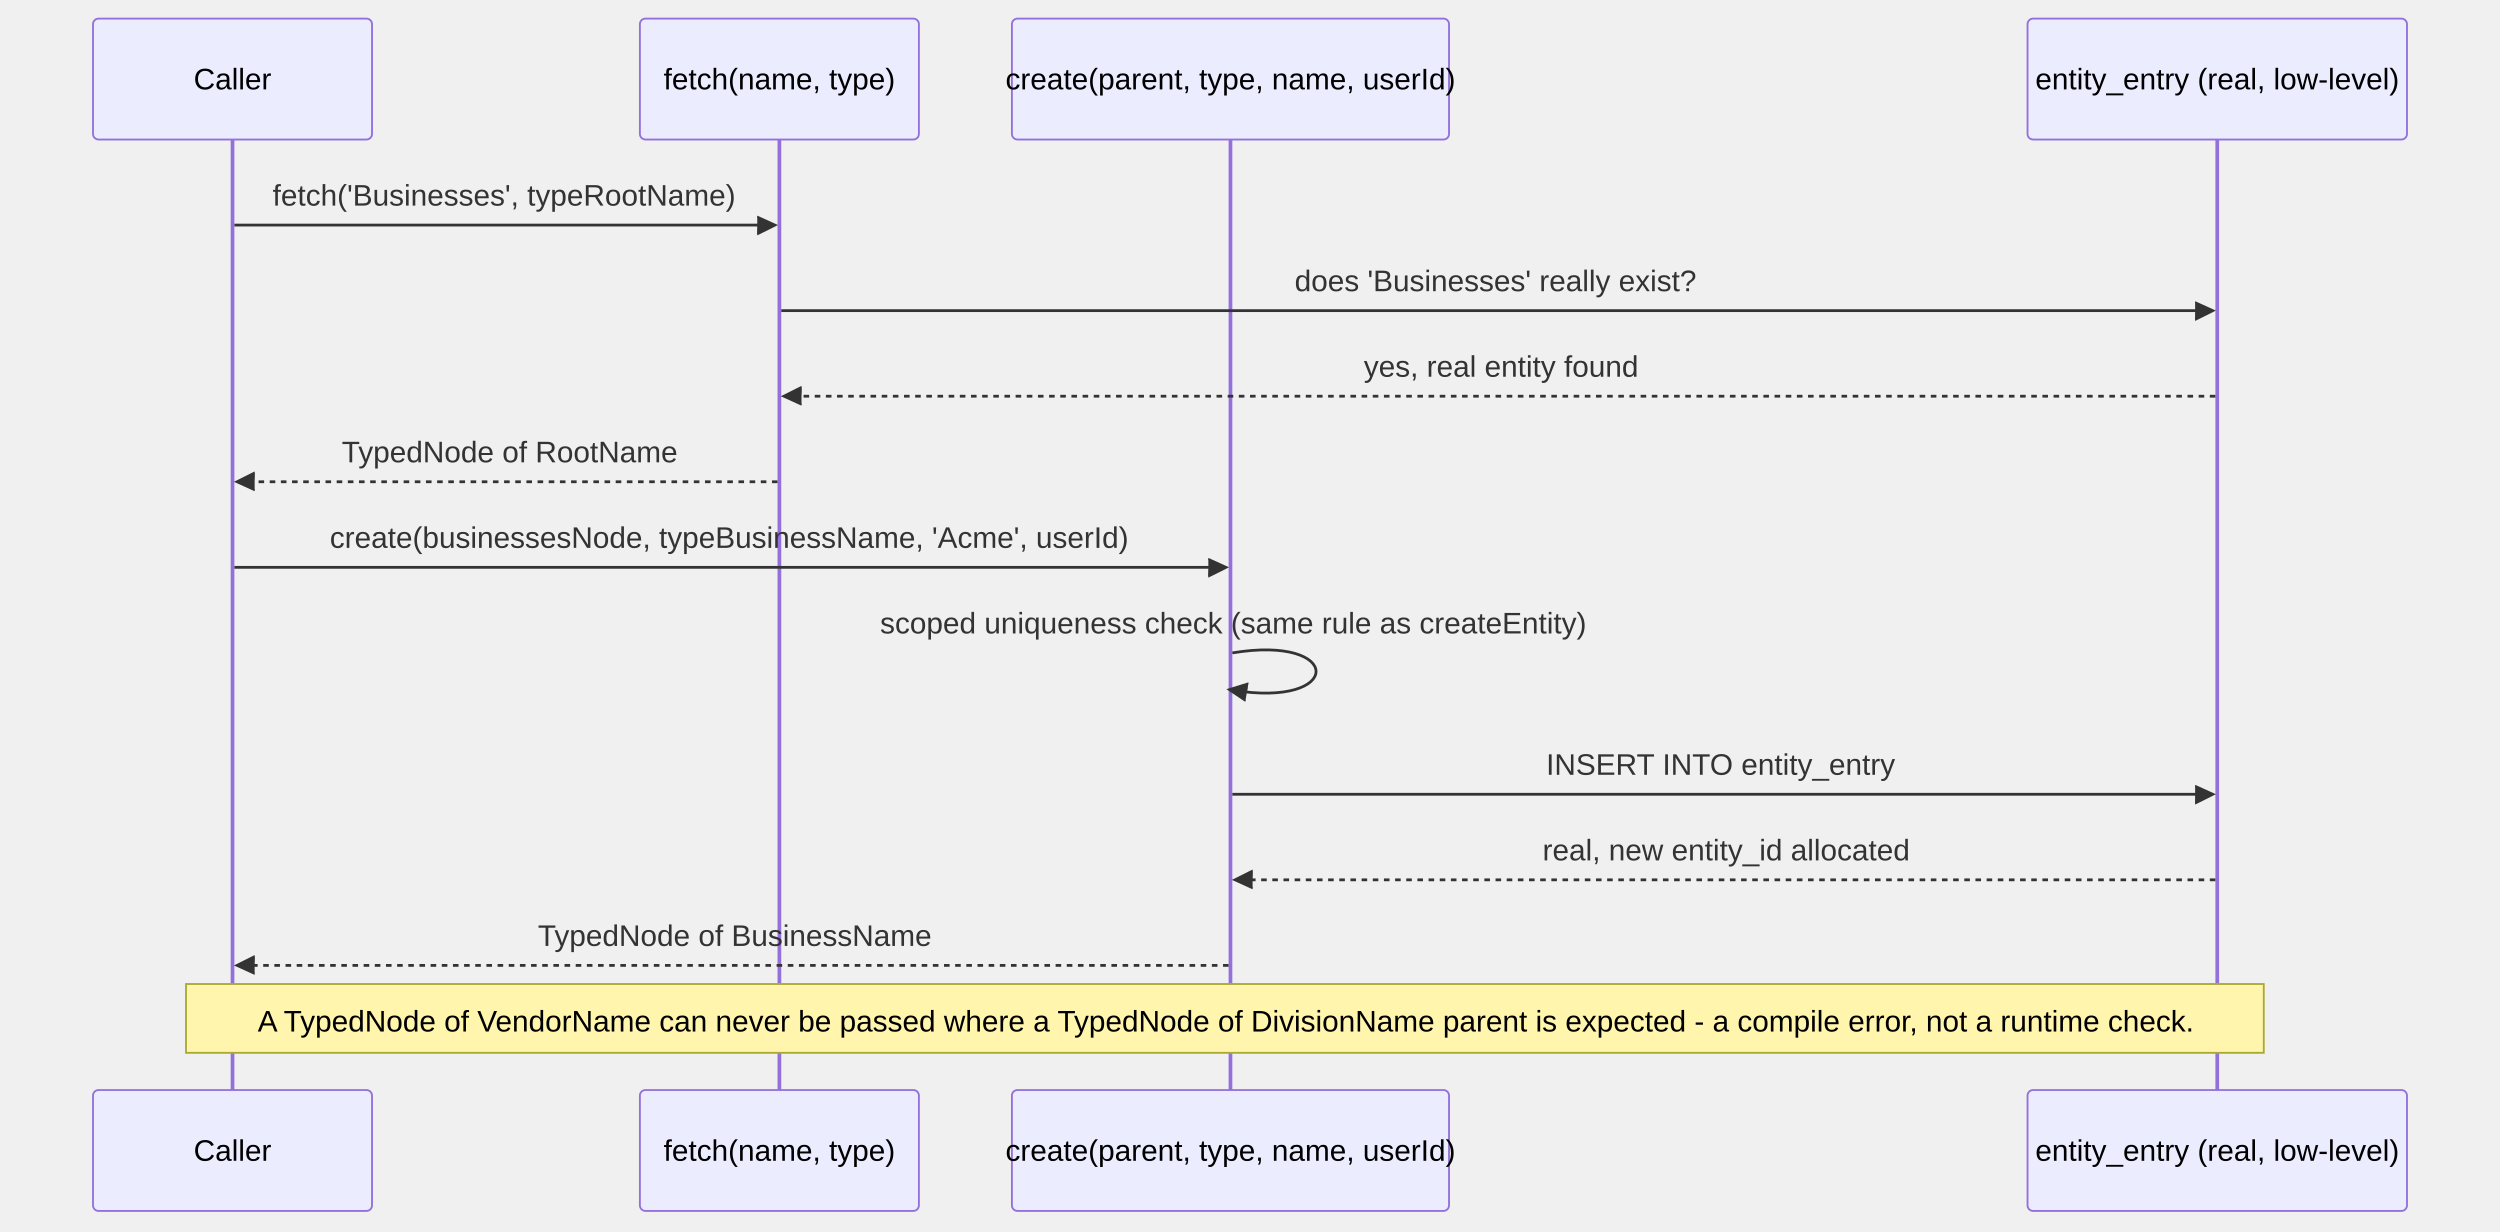
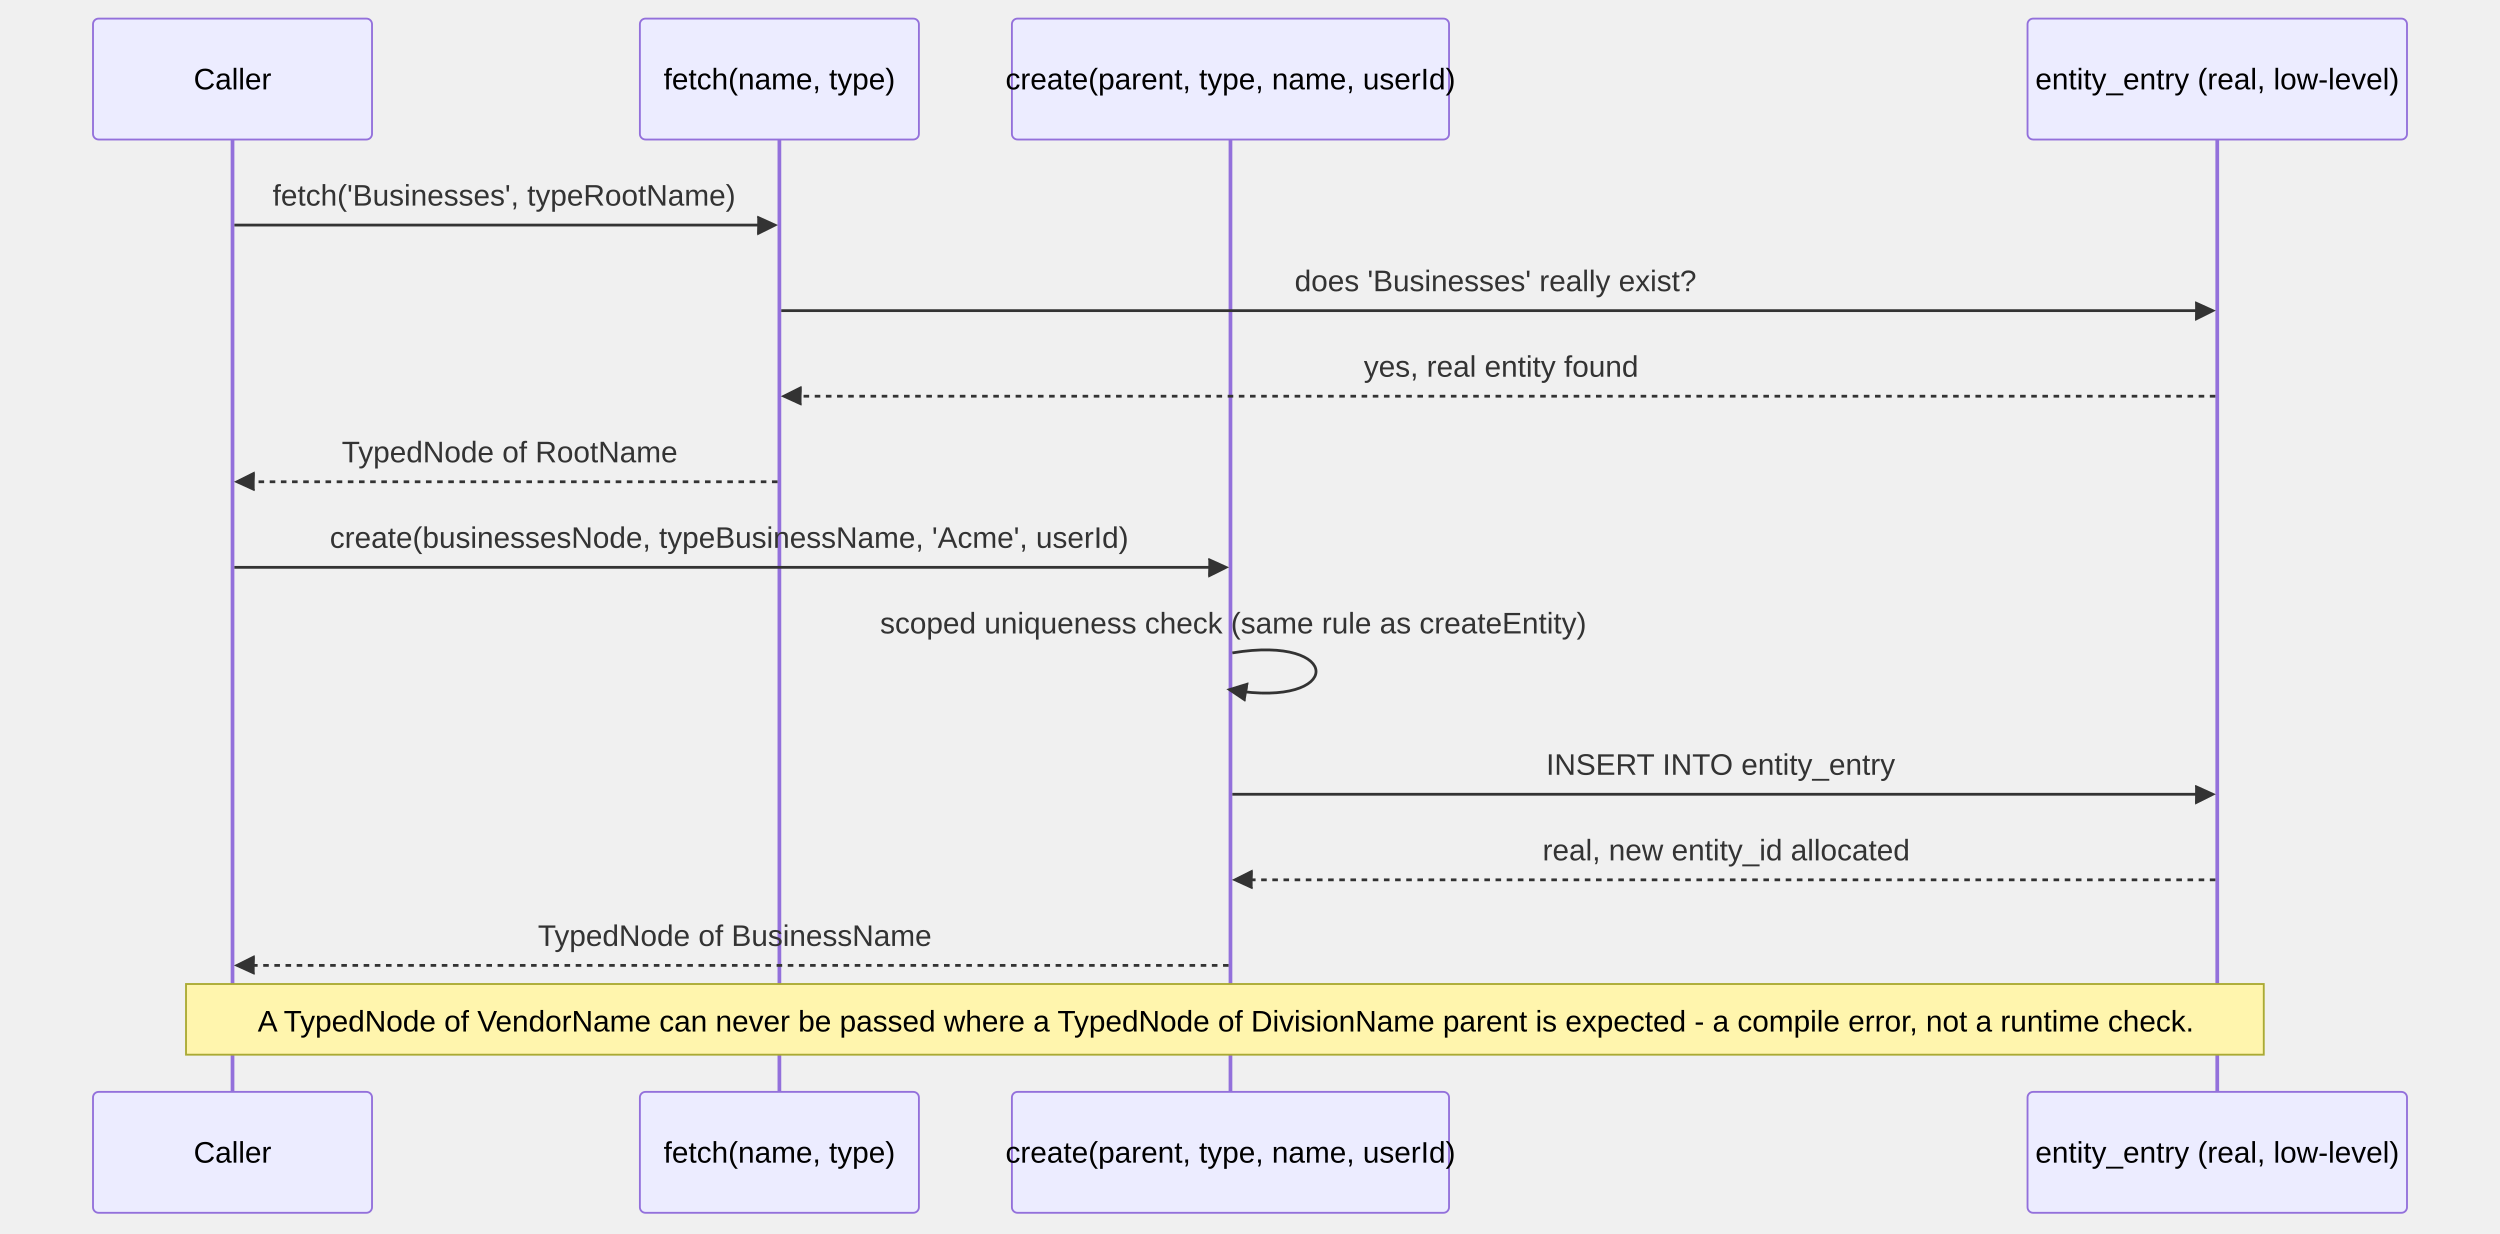
- <svg xmlns="http://www.w3.org/2000/svg" id="my-svg" width="100%" style="max-width: 1344px; background-color: white;" viewBox="-50 -10 1344 662" role="graphics-document document" aria-roledescription="sequence">
+ <svg xmlns="http://www.w3.org/2000/svg" id="my-svg" width="100%" style="max-width: 1344px; background-color: white;" viewBox="-50 -10 1344 663" role="graphics-document document" aria-roledescription="sequence">
  <g>
-     <rect x="1040" y="576" fill="#eaeaea" stroke="#666" width="204" height="65" name="DB" rx="3" ry="3" class="actor actor-bottom" />
-     <text x="1142" y="608.5" dominant-baseline="central" alignment-baseline="central" class="actor actor-box" style="text-anchor: middle; font-size: 16px; font-weight: 400;">
+     <rect x="1040" y="577" fill="#eaeaea" stroke="#666" width="204" height="65" name="DB" rx="3" ry="3" class="actor actor-bottom" />
+     <text x="1142" y="609.5" dominant-baseline="central" alignment-baseline="central" class="actor actor-box" style="text-anchor: middle; font-size: 16px; font-weight: 400;">
      <tspan x="1142" dy="0">entity_entry (real, low-level)</tspan>
    </text>
  </g>
  <g>
-     <rect x="494" y="576" fill="#eaeaea" stroke="#666" width="235" height="65" name="createFn" rx="3" ry="3" class="actor actor-bottom" />
-     <text x="611.5" y="608.5" dominant-baseline="central" alignment-baseline="central" class="actor actor-box" style="text-anchor: middle; font-size: 16px; font-weight: 400;">
+     <rect x="494" y="577" fill="#eaeaea" stroke="#666" width="235" height="65" name="createFn" rx="3" ry="3" class="actor actor-bottom" />
+     <text x="611.5" y="609.5" dominant-baseline="central" alignment-baseline="central" class="actor actor-box" style="text-anchor: middle; font-size: 16px; font-weight: 400;">
      <tspan x="611.5" dy="0">create(parent, type, name, userId)</tspan>
    </text>
  </g>
  <g>
-     <rect x="294" y="576" fill="#eaeaea" stroke="#666" width="150" height="65" name="fetchFn" rx="3" ry="3" class="actor actor-bottom" />
-     <text x="369" y="608.5" dominant-baseline="central" alignment-baseline="central" class="actor actor-box" style="text-anchor: middle; font-size: 16px; font-weight: 400;">
+     <rect x="294" y="577" fill="#eaeaea" stroke="#666" width="150" height="65" name="fetchFn" rx="3" ry="3" class="actor actor-bottom" />
+     <text x="369" y="609.5" dominant-baseline="central" alignment-baseline="central" class="actor actor-box" style="text-anchor: middle; font-size: 16px; font-weight: 400;">
      <tspan x="369" dy="0">fetch(name, type)</tspan>
    </text>
  </g>
  <g>
-     <rect x="0" y="576" fill="#eaeaea" stroke="#666" width="150" height="65" name="Caller" rx="3" ry="3" class="actor actor-bottom" />
-     <text x="75" y="608.5" dominant-baseline="central" alignment-baseline="central" class="actor actor-box" style="text-anchor: middle; font-size: 16px; font-weight: 400;">
+     <rect x="0" y="577" fill="#eaeaea" stroke="#666" width="150" height="65" name="Caller" rx="3" ry="3" class="actor actor-bottom" />
+     <text x="75" y="609.5" dominant-baseline="central" alignment-baseline="central" class="actor actor-box" style="text-anchor: middle; font-size: 16px; font-weight: 400;">
      <tspan x="75" dy="0">Caller</tspan>
    </text>
  </g>
  <g>
-     <line id="actor3" x1="1142" y1="65" x2="1142" y2="576" class="actor-line 200" stroke-width="0.5px" stroke="#999" name="DB" data-et="life-line" data-id="DB" />
+     <line id="actor3" x1="1142" y1="65" x2="1142" y2="577" class="actor-line 200" stroke-width="0.5px" stroke="#999" name="DB" data-et="life-line" data-id="DB" />
    <g id="root-3" data-et="participant" data-type="participant" data-id="DB">
      <rect x="1040" y="0" fill="#eaeaea" stroke="#666" width="204" height="65" name="DB" rx="3" ry="3" class="actor actor-top" />
      <text x="1142" y="32.5" dominant-baseline="central" alignment-baseline="central" class="actor actor-box" style="text-anchor: middle; font-size: 16px; font-weight: 400;">
        <tspan x="1142" dy="0">entity_entry (real, low-level)</tspan>
      </text>
    </g>
  </g>
  <g>
-     <line id="actor2" x1="611.5" y1="65" x2="611.5" y2="576" class="actor-line 200" stroke-width="0.5px" stroke="#999" name="createFn" data-et="life-line" data-id="createFn" />
+     <line id="actor2" x1="611.5" y1="65" x2="611.5" y2="577" class="actor-line 200" stroke-width="0.5px" stroke="#999" name="createFn" data-et="life-line" data-id="createFn" />
    <g id="root-2" data-et="participant" data-type="participant" data-id="createFn">
      <rect x="494" y="0" fill="#eaeaea" stroke="#666" width="235" height="65" name="createFn" rx="3" ry="3" class="actor actor-top" />
      <text x="611.5" y="32.5" dominant-baseline="central" alignment-baseline="central" class="actor actor-box" style="text-anchor: middle; font-size: 16px; font-weight: 400;">
        <tspan x="611.5" dy="0">create(parent, type, name, userId)</tspan>
      </text>
    </g>
  </g>
  <g>
-     <line id="actor1" x1="369" y1="65" x2="369" y2="576" class="actor-line 200" stroke-width="0.5px" stroke="#999" name="fetchFn" data-et="life-line" data-id="fetchFn" />
+     <line id="actor1" x1="369" y1="65" x2="369" y2="577" class="actor-line 200" stroke-width="0.5px" stroke="#999" name="fetchFn" data-et="life-line" data-id="fetchFn" />
    <g id="root-1" data-et="participant" data-type="participant" data-id="fetchFn">
      <rect x="294" y="0" fill="#eaeaea" stroke="#666" width="150" height="65" name="fetchFn" rx="3" ry="3" class="actor actor-top" />
      <text x="369" y="32.5" dominant-baseline="central" alignment-baseline="central" class="actor actor-box" style="text-anchor: middle; font-size: 16px; font-weight: 400;">
        <tspan x="369" dy="0">fetch(name, type)</tspan>
      </text>
    </g>
  </g>
  <g>
-     <line id="actor0" x1="75" y1="65" x2="75" y2="576" class="actor-line 200" stroke-width="0.5px" stroke="#999" name="Caller" data-et="life-line" data-id="Caller" />
+     <line id="actor0" x1="75" y1="65" x2="75" y2="577" class="actor-line 200" stroke-width="0.5px" stroke="#999" name="Caller" data-et="life-line" data-id="Caller" />
    <g id="root-0" data-et="participant" data-type="participant" data-id="Caller">
      <rect x="0" y="0" fill="#eaeaea" stroke="#666" width="150" height="65" name="Caller" rx="3" ry="3" class="actor actor-top" />
      <text x="75" y="32.5" dominant-baseline="central" alignment-baseline="central" class="actor actor-box" style="text-anchor: middle; font-size: 16px; font-weight: 400;">
        <tspan x="75" dy="0">Caller</tspan>
      </text>
    </g>
  </g>
-   <style>#my-svg{font-family:"trebuchet ms",verdana,arial,sans-serif;font-size:16px;fill:#333;}@keyframes edge-animation-frame{from{stroke-dashoffset:0;}}@keyframes dash{to{stroke-dashoffset:0;}}#my-svg .edge-animation-slow{stroke-dasharray:9,5!important;stroke-dashoffset:900;animation:dash 50s linear infinite;stroke-linecap:round;}#my-svg .edge-animation-fast{stroke-dasharray:9,5!important;stroke-dashoffset:900;animation:dash 20s linear infinite;stroke-linecap:round;}#my-svg .error-icon{fill:#552222;}#my-svg .error-text{fill:#552222;stroke:#552222;}#my-svg .edge-thickness-normal{stroke-width:1px;}#my-svg .edge-thickness-thick{stroke-width:3.5px;}#my-svg .edge-pattern-solid{stroke-dasharray:0;}#my-svg .edge-thickness-invisible{stroke-width:0;fill:none;}#my-svg .edge-pattern-dashed{stroke-dasharray:3;}#my-svg .edge-pattern-dotted{stroke-dasharray:2;}#my-svg .marker{fill:#333333;stroke:#333333;}#my-svg .marker.cross{stroke:#333333;}#my-svg svg{font-family:"trebuchet ms",verdana,arial,sans-serif;font-size:16px;}#my-svg p{margin:0;}#my-svg .actor{stroke:#9370DB;fill:#ECECFF;stroke-width:1;}#my-svg rect.actor.outer-path[data-look="neo"]{filter:drop-shadow(1px 2px 2px rgba(185, 185, 185, 1));}#my-svg rect.note[data-look="neo"]{stroke:#aaaa33;fill:#fff5ad;filter:drop-shadow(1px 2px 2px rgba(185, 185, 185, 1));}#my-svg text.actor&gt;tspan{fill:black;stroke:none;}#my-svg .actor-line{stroke:#9370DB;}#my-svg .innerArc{stroke-width:1.5;stroke-dasharray:none;}#my-svg .messageLine0{stroke-width:1.5;stroke-dasharray:none;stroke:#333;}#my-svg .messageLine1{stroke-width:1.5;stroke-dasharray:2,2;stroke:#333;}#my-svg [id$="-arrowhead"] path{fill:#333;stroke:#333;}#my-svg .sequenceNumber{fill:white;}#my-svg [id$="-sequencenumber"]{fill:#333;}#my-svg [id$="-crosshead"] path{fill:#333;stroke:#333;}#my-svg .messageText{fill:#333;stroke:none;}#my-svg .labelBox{stroke:#9370DB;fill:#ECECFF;filter:none;}#my-svg .labelText,#my-svg .labelText&gt;tspan{fill:black;stroke:none;}#my-svg .loopText,#my-svg .loopText&gt;tspan{fill:black;stroke:none;}#my-svg .loopLine{stroke-width:2px;stroke-dasharray:2,2;stroke:#9370DB;fill:#9370DB;}#my-svg .note{stroke:#aaaa33;fill:#fff5ad;}#my-svg .noteText,#my-svg .noteText&gt;tspan{fill:black;stroke:none;font-weight:normal;}#my-svg .activation0{fill:#f4f4f4;stroke:#666;}#my-svg .activation1{fill:#f4f4f4;stroke:#666;}#my-svg .activation2{fill:#f4f4f4;stroke:#666;}#my-svg .actorPopupMenu{position:absolute;}#my-svg .actorPopupMenuPanel{position:absolute;fill:#ECECFF;box-shadow:0px 8px 16px 0px rgba(0,0,0,0.2);filter:drop-shadow(3px 5px 2px rgb(0 0 0 / 0.4));}#my-svg .actor-man circle,#my-svg line{fill:#ECECFF;stroke-width:2px;}#my-svg g rect.rect{filter:drop-shadow(1px 2px 2px rgba(185, 185, 185, 1));stroke:#9370DB;}#my-svg .node .neo-node{stroke:#9370DB;}#my-svg [data-look="neo"].node rect,#my-svg [data-look="neo"].cluster rect,#my-svg [data-look="neo"].node polygon{stroke:#9370DB;filter:drop-shadow(1px 2px 2px rgba(185, 185, 185, 1));}#my-svg [data-look="neo"].node path{stroke:#9370DB;stroke-width:1px;}#my-svg [data-look="neo"].node .outer-path{filter:drop-shadow(1px 2px 2px rgba(185, 185, 185, 1));}#my-svg [data-look="neo"].node .neo-line path{stroke:#9370DB;filter:none;}#my-svg [data-look="neo"].node circle{stroke:#9370DB;filter:drop-shadow(1px 2px 2px rgba(185, 185, 185, 1));}#my-svg [data-look="neo"].node circle .state-start{fill:#000000;}#my-svg [data-look="neo"].icon-shape .icon{fill:#9370DB;filter:drop-shadow(1px 2px 2px rgba(185, 185, 185, 1));}#my-svg [data-look="neo"].icon-shape .icon-neo path{stroke:#9370DB;filter:drop-shadow(1px 2px 2px rgba(185, 185, 185, 1));}#my-svg :root{--mermaid-font-family:"trebuchet ms",verdana,arial,sans-serif;}</style>
+   <style>#my-svg{font-family:"trebuchet ms",verdana,arial,sans-serif;font-size:16px;fill:#333;}@keyframes edge-animation-frame{from{stroke-dashoffset:0;}}@keyframes dash{to{stroke-dashoffset:0;}}#my-svg .edge-animation-slow{stroke-dasharray:9,5!important;stroke-dashoffset:900;animation:dash 50s linear infinite;stroke-linecap:round;}#my-svg .edge-animation-fast{stroke-dasharray:9,5!important;stroke-dashoffset:900;animation:dash 20s linear infinite;stroke-linecap:round;}#my-svg .error-icon{fill:#552222;}#my-svg .error-text{fill:#552222;stroke:#552222;}#my-svg .edge-thickness-normal{stroke-width:1px;}#my-svg .edge-thickness-thick{stroke-width:3.5px;}#my-svg .edge-pattern-solid{stroke-dasharray:0;}#my-svg .edge-thickness-invisible{stroke-width:0;fill:none;}#my-svg .edge-pattern-dashed{stroke-dasharray:3;}#my-svg .edge-pattern-dotted{stroke-dasharray:2;}#my-svg .marker{fill:#333333;stroke:#333333;}#my-svg .marker.cross{stroke:#333333;}#my-svg svg{font-family:"trebuchet ms",verdana,arial,sans-serif;font-size:16px;}#my-svg p{margin:0;}#my-svg .actor{stroke:#9370DB;fill:#ECECFF;stroke-width:1;}#my-svg rect.actor.outer-path[data-look="neo"]{filter:drop-shadow(1px 2px 2px rgba(185, 185, 185, 1));}#my-svg rect.note[data-look="neo"]{stroke:#aaaa33;fill:#fff5ad;filter:drop-shadow(1px 2px 2px rgba(185, 185, 185, 1));}#my-svg text.actor&gt;tspan{fill:black;stroke:none;}#my-svg .actor-line{stroke:#9370DB;}#my-svg .innerArc{stroke-width:1.5;stroke-dasharray:none;}#my-svg .messageLine0{stroke-width:1.5;stroke-dasharray:none;stroke:#333;}#my-svg .messageLine1{stroke-width:1.5;stroke-dasharray:2,2;stroke:#333;}#my-svg [id$="-arrowhead"] path{fill:#333;stroke:#333;}#my-svg .sequenceNumber{fill:white;}#my-svg [id$="-sequencenumber"]{fill:#333;}#my-svg [id$="-crosshead"] path{fill:#333;stroke:#333;}#my-svg .messageText{fill:#333;stroke:none;}#my-svg .labelBox{stroke:#9370DB;fill:#ECECFF;filter:none;}#my-svg .labelText,#my-svg .labelText&gt;tspan{fill:black;stroke:none;}#my-svg .loopText,#my-svg .loopText&gt;tspan{fill:black;stroke:none;}#my-svg .sectionTitle,#my-svg .sectionTitle&gt;tspan{fill:black;stroke:none;}#my-svg .loopLine{stroke-width:2px;stroke-dasharray:2,2;stroke:#9370DB;fill:#9370DB;}#my-svg .note{stroke:#aaaa33;fill:#fff5ad;}#my-svg .noteText,#my-svg .noteText&gt;tspan{fill:black;stroke:none;font-weight:normal;}#my-svg .activation0{fill:#f4f4f4;stroke:#666;}#my-svg .activation1{fill:#f4f4f4;stroke:#666;}#my-svg .activation2{fill:#f4f4f4;stroke:#666;}#my-svg .actorPopupMenu{position:absolute;}#my-svg .actorPopupMenuPanel{position:absolute;fill:#ECECFF;box-shadow:0px 8px 16px 0px rgba(0,0,0,0.2);filter:drop-shadow(3px 5px 2px rgb(0 0 0 / 0.4));}#my-svg .actor-man circle,#my-svg line{fill:#ECECFF;stroke-width:2px;}#my-svg g rect.rect{filter:drop-shadow(1px 2px 2px rgba(185, 185, 185, 1));stroke:#9370DB;}#my-svg .node .neo-node{stroke:#9370DB;}#my-svg [data-look="neo"].node rect,#my-svg [data-look="neo"].cluster rect,#my-svg [data-look="neo"].node polygon{stroke:#9370DB;filter:drop-shadow(1px 2px 2px rgba(185, 185, 185, 1));}#my-svg [data-look="neo"].swimlane.cluster rect{filter:none;}#my-svg [data-look="neo"].node path{stroke:#9370DB;stroke-width:1px;}#my-svg [data-look="neo"].node .outer-path{filter:drop-shadow(1px 2px 2px rgba(185, 185, 185, 1));}#my-svg [data-look="neo"].node .neo-line path{stroke:#9370DB;filter:none;}#my-svg [data-look="neo"].node circle{stroke:#9370DB;filter:drop-shadow(1px 2px 2px rgba(185, 185, 185, 1));}#my-svg [data-look="neo"].node circle .state-start{fill:#000000;}#my-svg [data-look="neo"].icon-shape .icon{fill:#9370DB;filter:drop-shadow(1px 2px 2px rgba(185, 185, 185, 1));}#my-svg [data-look="neo"].icon-shape .icon-neo path{stroke:#9370DB;filter:drop-shadow(1px 2px 2px rgba(185, 185, 185, 1));}#my-svg :root{--mermaid-font-family:"trebuchet ms",verdana,arial,sans-serif;}</style>
  <g />
  <defs>
    <symbol id="my-svg-computer" width="24" height="24">
      <path transform="scale(.5)" d="M2 2v13h20v-13h-20zm18 11h-16v-9h16v9zm-10.228 6l.466-1h3.524l.467 1h-4.457zm14.228 3h-24l2-6h2.104l-1.33 4h18.45l-1.297-4h2.073l2 6zm-5-10h-14v-7h14v7z" />
    </symbol>
  </defs>
  <defs>
    <symbol id="my-svg-database" fill-rule="evenodd" clip-rule="evenodd">
      <path transform="scale(.5)" d="M12.258.001l.256.004.255.005.253.008.251.01.249.012.247.015.246.016.242.019.241.02.239.023.236.024.233.027.231.028.229.031.225.032.223.034.22.036.217.038.214.04.211.041.208.043.205.045.201.046.198.048.194.05.191.051.187.053.183.054.18.056.175.057.172.059.168.06.163.061.16.063.155.064.15.066.074.033.073.033.071.034.07.034.069.035.068.035.067.035.066.035.064.036.064.036.062.036.06.036.06.037.058.037.058.037.055.038.055.038.053.038.052.038.051.039.05.039.048.039.047.039.045.04.044.04.043.04.041.04.04.041.039.041.037.041.036.041.034.041.033.042.032.042.03.042.029.042.027.042.026.043.024.043.023.043.021.043.02.043.018.044.017.043.015.044.013.044.012.044.011.045.009.044.007.045.006.045.004.045.002.045.001.045v17l-.001.045-.002.045-.004.045-.006.045-.007.045-.009.044-.011.045-.012.044-.013.044-.015.044-.017.043-.018.044-.02.043-.021.043-.023.043-.024.043-.026.043-.027.042-.029.042-.03.042-.032.042-.033.042-.034.041-.036.041-.037.041-.039.041-.04.041-.041.04-.043.04-.044.04-.045.04-.047.039-.048.039-.05.039-.051.039-.052.038-.053.038-.055.038-.055.038-.058.037-.058.037-.06.037-.06.036-.062.036-.064.036-.064.036-.066.035-.067.035-.068.035-.069.035-.07.034-.071.034-.073.033-.074.033-.15.066-.155.064-.16.063-.163.061-.168.06-.172.059-.175.057-.18.056-.183.054-.187.053-.191.051-.194.05-.198.048-.201.046-.205.045-.208.043-.211.041-.214.04-.217.038-.22.036-.223.034-.225.032-.229.031-.231.028-.233.027-.236.024-.239.023-.241.02-.242.019-.246.016-.247.015-.249.012-.251.01-.253.008-.255.005-.256.004-.258.001-.258-.001-.256-.004-.255-.005-.253-.008-.251-.01-.249-.012-.247-.015-.245-.016-.243-.019-.241-.02-.238-.023-.236-.024-.234-.027-.231-.028-.228-.031-.226-.032-.223-.034-.22-.036-.217-.038-.214-.04-.211-.041-.208-.043-.204-.045-.201-.046-.198-.048-.195-.05-.19-.051-.187-.053-.184-.054-.179-.056-.176-.057-.172-.059-.167-.06-.164-.061-.159-.063-.155-.064-.151-.066-.074-.033-.072-.033-.072-.034-.07-.034-.069-.035-.068-.035-.067-.035-.066-.035-.064-.036-.063-.036-.062-.036-.061-.036-.06-.037-.058-.037-.057-.037-.056-.038-.055-.038-.053-.038-.052-.038-.051-.039-.049-.039-.049-.039-.046-.039-.046-.04-.044-.04-.043-.04-.041-.04-.04-.041-.039-.041-.037-.041-.036-.041-.034-.041-.033-.042-.032-.042-.03-.042-.029-.042-.027-.042-.026-.043-.024-.043-.023-.043-.021-.043-.02-.043-.018-.044-.017-.043-.015-.044-.013-.044-.012-.044-.011-.045-.009-.044-.007-.045-.006-.045-.004-.045-.002-.045-.001-.045v-17l.001-.045.002-.045.004-.045.006-.045.007-.045.009-.044.011-.045.012-.044.013-.044.015-.044.017-.043.018-.044.02-.043.021-.043.023-.043.024-.043.026-.043.027-.042.029-.042.03-.042.032-.042.033-.042.034-.041.036-.041.037-.041.039-.041.04-.041.041-.04.043-.04.044-.04.046-.04.046-.039.049-.039.049-.039.051-.039.052-.038.053-.038.055-.038.056-.038.057-.037.058-.037.06-.037.061-.036.062-.036.063-.036.064-.036.066-.035.067-.035.068-.035.069-.035.07-.034.072-.034.072-.033.074-.033.151-.066.155-.064.159-.063.164-.061.167-.06.172-.059.176-.057.179-.056.184-.054.187-.053.19-.051.195-.05.198-.048.201-.046.204-.045.208-.043.211-.041.214-.04.217-.038.22-.036.223-.034.226-.032.228-.031.231-.028.234-.027.236-.024.238-.023.241-.02.243-.019.245-.016.247-.015.249-.012.251-.01.253-.008.255-.005.256-.004.258-.001.258.001zm-9.258 20.499v.01l.001.021.003.021.004.022.005.021.006.022.007.022.009.023.01.022.011.023.012.023.013.023.015.023.016.024.017.023.018.024.019.024.021.024.022.025.023.024.024.025.052.049.056.05.061.051.066.051.07.051.075.051.079.052.084.052.088.052.092.052.097.052.102.051.105.052.11.052.114.051.119.051.123.051.127.05.131.05.135.05.139.048.144.049.147.047.152.047.155.047.16.045.163.045.167.043.171.043.176.041.178.041.183.039.187.039.19.037.194.035.197.035.202.033.204.031.209.03.212.029.216.027.219.025.222.024.226.021.23.02.233.018.236.016.24.015.243.012.246.01.249.008.253.005.256.004.259.001.26-.001.257-.004.254-.005.25-.008.247-.011.244-.012.241-.014.237-.016.233-.018.231-.021.226-.021.224-.024.22-.026.216-.027.212-.028.21-.031.205-.031.202-.034.198-.034.194-.036.191-.037.187-.039.183-.04.179-.04.175-.042.172-.043.168-.044.163-.045.16-.046.155-.046.152-.047.148-.048.143-.049.139-.049.136-.05.131-.05.126-.05.123-.051.118-.052.114-.051.11-.052.106-.052.101-.052.096-.052.092-.052.088-.053.083-.051.079-.052.074-.052.07-.051.065-.051.06-.051.056-.05.051-.05.023-.024.023-.025.021-.024.02-.024.019-.024.018-.024.017-.024.015-.023.014-.024.013-.023.012-.023.01-.023.01-.022.008-.022.006-.022.006-.022.004-.022.004-.021.001-.021.001-.021v-4.127l-.077.055-.08.053-.083.054-.085.053-.087.052-.09.052-.093.051-.095.05-.097.05-.1.049-.102.049-.105.048-.106.047-.109.047-.111.046-.114.045-.115.045-.118.044-.12.043-.122.042-.124.042-.126.041-.128.04-.13.04-.132.038-.134.038-.135.037-.138.037-.139.035-.142.035-.143.034-.144.033-.147.032-.148.031-.15.03-.151.03-.153.029-.154.027-.156.027-.158.026-.159.025-.161.024-.162.023-.163.022-.165.021-.166.02-.167.019-.169.018-.169.017-.171.016-.173.015-.173.014-.175.013-.175.012-.177.011-.178.01-.179.008-.179.008-.181.006-.182.005-.182.004-.184.003-.184.002h-.37l-.184-.002-.184-.003-.182-.004-.182-.005-.181-.006-.179-.008-.179-.008-.178-.01-.176-.011-.176-.012-.175-.013-.173-.014-.172-.015-.171-.016-.17-.017-.169-.018-.167-.019-.166-.02-.165-.021-.163-.022-.162-.023-.161-.024-.159-.025-.157-.026-.156-.027-.155-.027-.153-.029-.151-.03-.15-.03-.148-.031-.146-.032-.145-.033-.143-.034-.141-.035-.14-.035-.137-.037-.136-.037-.134-.038-.132-.038-.13-.04-.128-.04-.126-.041-.124-.042-.122-.042-.12-.044-.117-.043-.116-.045-.113-.045-.112-.046-.109-.047-.106-.047-.105-.048-.102-.049-.1-.049-.097-.05-.095-.05-.093-.052-.09-.051-.087-.052-.085-.053-.083-.054-.08-.054-.077-.054v4.127zm0-5.654v.011l.001.021.003.021.004.021.005.022.006.022.007.022.009.022.01.022.011.023.012.023.013.023.015.024.016.023.017.024.018.024.019.024.021.024.022.024.023.025.024.024.052.05.056.05.061.05.066.051.07.051.075.052.079.051.084.052.088.052.092.052.097.052.102.052.105.052.11.051.114.051.119.052.123.05.127.051.131.05.135.049.139.049.144.048.147.048.152.047.155.046.16.045.163.045.167.044.171.042.176.042.178.04.183.04.187.038.19.037.194.036.197.034.202.033.204.032.209.03.212.028.216.027.219.025.222.024.226.022.23.02.233.018.236.016.24.014.243.012.246.01.249.008.253.006.256.003.259.001.26-.001.257-.003.254-.006.25-.008.247-.01.244-.012.241-.015.237-.016.233-.018.231-.02.226-.022.224-.024.22-.025.216-.027.212-.029.21-.03.205-.032.202-.033.198-.035.194-.036.191-.037.187-.039.183-.039.179-.041.175-.042.172-.043.168-.044.163-.045.16-.045.155-.047.152-.047.148-.048.143-.048.139-.05.136-.049.131-.05.126-.051.123-.051.118-.051.114-.052.11-.052.106-.052.101-.052.096-.052.092-.052.088-.052.083-.052.079-.052.074-.051.07-.052.065-.051.06-.05.056-.051.051-.049.023-.025.023-.024.021-.025.02-.024.019-.024.018-.024.017-.024.015-.023.014-.023.013-.024.012-.022.01-.023.01-.023.008-.022.006-.022.006-.022.004-.021.004-.022.001-.021.001-.021v-4.139l-.077.054-.08.054-.083.054-.085.052-.087.053-.09.051-.093.051-.095.051-.097.05-.1.049-.102.049-.105.048-.106.047-.109.047-.111.046-.114.045-.115.044-.118.044-.12.044-.122.042-.124.042-.126.041-.128.04-.13.039-.132.039-.134.038-.135.037-.138.036-.139.036-.142.035-.143.033-.144.033-.147.033-.148.031-.15.03-.151.03-.153.028-.154.028-.156.027-.158.026-.159.025-.161.024-.162.023-.163.022-.165.021-.166.02-.167.019-.169.018-.169.017-.171.016-.173.015-.173.014-.175.013-.175.012-.177.011-.178.009-.179.009-.179.007-.181.007-.182.005-.182.004-.184.003-.184.002h-.37l-.184-.002-.184-.003-.182-.004-.182-.005-.181-.007-.179-.007-.179-.009-.178-.009-.176-.011-.176-.012-.175-.013-.173-.014-.172-.015-.171-.016-.17-.017-.169-.018-.167-.019-.166-.02-.165-.021-.163-.022-.162-.023-.161-.024-.159-.025-.157-.026-.156-.027-.155-.028-.153-.028-.151-.03-.15-.03-.148-.031-.146-.033-.145-.033-.143-.033-.141-.035-.14-.036-.137-.036-.136-.037-.134-.038-.132-.039-.13-.039-.128-.04-.126-.041-.124-.042-.122-.043-.12-.043-.117-.044-.116-.044-.113-.046-.112-.046-.109-.046-.106-.047-.105-.048-.102-.049-.1-.049-.097-.05-.095-.051-.093-.051-.09-.051-.087-.053-.085-.052-.083-.054-.08-.054-.077-.054v4.139zm0-5.666v.011l.001.02.003.022.004.021.005.022.006.021.007.022.009.023.01.022.011.023.012.023.013.023.015.023.016.024.017.024.018.023.019.024.021.025.022.024.023.024.024.025.052.05.056.05.061.05.066.051.07.051.075.052.079.051.084.052.088.052.092.052.097.052.102.052.105.051.11.052.114.051.119.051.123.051.127.05.131.05.135.05.139.049.144.048.147.048.152.047.155.046.16.045.163.045.167.043.171.043.176.042.178.04.183.04.187.038.19.037.194.036.197.034.202.033.204.032.209.03.212.028.216.027.219.025.222.024.226.021.23.02.233.018.236.017.24.014.243.012.246.01.249.008.253.006.256.003.259.001.26-.001.257-.003.254-.006.25-.008.247-.01.244-.013.241-.014.237-.016.233-.018.231-.02.226-.022.224-.024.22-.025.216-.027.212-.029.21-.03.205-.032.202-.033.198-.035.194-.036.191-.037.187-.039.183-.039.179-.041.175-.042.172-.043.168-.044.163-.045.16-.045.155-.047.152-.047.148-.048.143-.049.139-.049.136-.049.131-.051.126-.05.123-.051.118-.052.114-.051.11-.052.106-.052.101-.052.096-.052.092-.052.088-.052.083-.052.079-.052.074-.052.07-.051.065-.051.06-.051.056-.05.051-.049.023-.025.023-.025.021-.024.02-.024.019-.024.018-.024.017-.024.015-.023.014-.024.013-.023.012-.023.01-.022.01-.023.008-.022.006-.022.006-.022.004-.022.004-.021.001-.021.001-.021v-4.153l-.077.054-.08.054-.083.053-.085.053-.087.053-.09.051-.093.051-.095.051-.097.05-.1.049-.102.048-.105.048-.106.048-.109.046-.111.046-.114.046-.115.044-.118.044-.12.043-.122.043-.124.042-.126.041-.128.04-.13.039-.132.039-.134.038-.135.037-.138.036-.139.036-.142.034-.143.034-.144.033-.147.032-.148.032-.15.03-.151.03-.153.028-.154.028-.156.027-.158.026-.159.024-.161.024-.162.023-.163.023-.165.021-.166.02-.167.019-.169.018-.169.017-.171.016-.173.015-.173.014-.175.013-.175.012-.177.01-.178.01-.179.009-.179.007-.181.006-.182.006-.182.004-.184.003-.184.001-.185.001-.185-.001-.184-.001-.184-.003-.182-.004-.182-.006-.181-.006-.179-.007-.179-.009-.178-.01-.176-.01-.176-.012-.175-.013-.173-.014-.172-.015-.171-.016-.17-.017-.169-.018-.167-.019-.166-.02-.165-.021-.163-.023-.162-.023-.161-.024-.159-.024-.157-.026-.156-.027-.155-.028-.153-.028-.151-.03-.15-.03-.148-.032-.146-.032-.145-.033-.143-.034-.141-.034-.14-.036-.137-.036-.136-.037-.134-.038-.132-.039-.13-.039-.128-.041-.126-.041-.124-.041-.122-.043-.12-.043-.117-.044-.116-.044-.113-.046-.112-.046-.109-.046-.106-.048-.105-.048-.102-.048-.1-.05-.097-.049-.095-.051-.093-.051-.09-.052-.087-.052-.085-.053-.083-.053-.08-.054-.077-.054v4.153zm8.74-8.179l-.257.004-.254.005-.25.008-.247.011-.244.012-.241.014-.237.016-.233.018-.231.021-.226.022-.224.023-.22.026-.216.027-.212.028-.21.031-.205.032-.202.033-.198.034-.194.036-.191.038-.187.038-.183.04-.179.041-.175.042-.172.043-.168.043-.163.045-.16.046-.155.046-.152.048-.148.048-.143.048-.139.049-.136.05-.131.05-.126.051-.123.051-.118.051-.114.052-.11.052-.106.052-.101.052-.096.052-.092.052-.088.052-.083.052-.079.052-.074.051-.07.052-.065.051-.06.05-.056.05-.051.05-.023.025-.023.024-.021.024-.02.025-.019.024-.018.024-.017.023-.015.024-.014.023-.013.023-.012.023-.01.023-.01.022-.008.022-.006.023-.006.021-.004.022-.004.021-.001.021-.001.021.001.021.001.021.004.021.004.022.006.021.006.023.008.022.01.022.01.023.012.023.013.023.014.023.015.024.017.023.018.024.019.024.02.025.021.024.023.024.023.025.051.05.056.05.06.05.065.051.07.052.074.051.079.052.083.052.088.052.092.052.096.052.101.052.106.052.11.052.114.052.118.051.123.051.126.051.131.05.136.05.139.049.143.048.148.048.152.048.155.046.16.046.163.045.168.043.172.043.175.042.179.041.183.04.187.038.191.038.194.036.198.034.202.033.205.032.21.031.212.028.216.027.22.026.224.023.226.022.231.021.233.018.237.016.241.014.244.012.247.011.25.008.254.005.257.004.26.001.26-.001.257-.004.254-.005.25-.008.247-.011.244-.012.241-.014.237-.016.233-.018.231-.021.226-.022.224-.023.22-.026.216-.027.212-.028.21-.031.205-.032.202-.033.198-.034.194-.036.191-.038.187-.038.183-.04.179-.041.175-.042.172-.043.168-.043.163-.045.16-.046.155-.046.152-.048.148-.048.143-.048.139-.049.136-.05.131-.05.126-.051.123-.051.118-.051.114-.052.11-.052.106-.052.101-.052.096-.052.092-.052.088-.052.083-.052.079-.052.074-.051.07-.052.065-.051.06-.05.056-.05.051-.05.023-.025.023-.024.021-.024.02-.025.019-.024.018-.024.017-.023.015-.024.014-.023.013-.023.012-.023.01-.023.01-.022.008-.022.006-.023.006-.021.004-.022.004-.021.001-.021.001-.021-.001-.021-.001-.021-.004-.021-.004-.022-.006-.021-.006-.023-.008-.022-.01-.022-.01-.023-.012-.023-.013-.023-.014-.023-.015-.024-.017-.023-.018-.024-.019-.024-.02-.025-.021-.024-.023-.024-.023-.025-.051-.05-.056-.05-.06-.05-.065-.051-.07-.052-.074-.051-.079-.052-.083-.052-.088-.052-.092-.052-.096-.052-.101-.052-.106-.052-.11-.052-.114-.052-.118-.051-.123-.051-.126-.051-.131-.05-.136-.05-.139-.049-.143-.048-.148-.048-.152-.048-.155-.046-.16-.046-.163-.045-.168-.043-.172-.043-.175-.042-.179-.041-.183-.04-.187-.038-.191-.038-.194-.036-.198-.034-.202-.033-.205-.032-.21-.031-.212-.028-.216-.027-.22-.026-.224-.023-.226-.022-.231-.021-.233-.018-.237-.016-.241-.014-.244-.012-.247-.011-.25-.008-.254-.005-.257-.004-.26-.001-.26.001z" />
    </symbol>
  </defs>
  <defs>
    <symbol id="my-svg-clock" width="24" height="24">
      <path transform="scale(.5)" d="M12 2c5.514 0 10 4.486 10 10s-4.486 10-10 10-10-4.486-10-10 4.486-10 10-10zm0-2c-6.627 0-12 5.373-12 12s5.373 12 12 12 12-5.373 12-12-5.373-12-12-12zm5.848 12.459c.202.038.202.333.001.372-1.907.361-6.045 1.111-6.547 1.111-.719 0-1.301-.582-1.301-1.301 0-.512.77-5.447 1.125-7.445.034-.192.312-.181.343.014l.985 6.238 5.394 1.011z" />
    </symbol>
  </defs>
  <defs>
    <marker id="my-svg-arrowhead" refX="7.9" refY="5" markerUnits="userSpaceOnUse" markerWidth="12" markerHeight="12" orient="auto-start-reverse">
      <path d="M -1 0 L 10 5 L 0 10 z" />
    </marker>
  </defs>
  <defs>
    <marker id="my-svg-crosshead" markerWidth="15" markerHeight="8" orient="auto" refX="4" refY="4.5">
      <path fill="none" stroke="#000000" stroke-width="1pt" d="M 1,2 L 6,7 M 6,2 L 1,7" style="stroke-dasharray: 0, 0;" />
    </marker>
  </defs>
  <defs>
    <marker id="my-svg-filled-head" refX="15.5" refY="7" markerWidth="20" markerHeight="28" orient="auto">
      <path d="M 18,7 L9,13 L14,7 L9,1 Z" />
    </marker>
  </defs>
  <defs>
    <marker id="my-svg-sequencenumber" refX="15" refY="15" markerWidth="60" markerHeight="40" orient="auto">
      <circle cx="15" cy="15" r="6" />
    </marker>
  </defs>
  <defs>
    <marker id="my-svg-solidTopArrowHead" refX="7.9" refY="7.25" markerUnits="userSpaceOnUse" markerWidth="12" markerHeight="12" orient="auto-start-reverse">
      <path d="M 0 0 L 10 8 L 0 8 z" />
    </marker>
  </defs>
  <defs>
    <marker id="my-svg-solidBottomArrowHead" refX="7.9" refY="0.75" markerUnits="userSpaceOnUse" markerWidth="12" markerHeight="12" orient="auto-start-reverse">
      <path d="M 0 0 L 10 0 L 0 8 z" />
    </marker>
  </defs>
  <defs>
    <marker id="my-svg-stickTopArrowHead" refX="7.5" refY="7" markerUnits="userSpaceOnUse" markerWidth="12" markerHeight="12" orient="auto-start-reverse">
      <path d="M 0 0 L 7 7" stroke="black" stroke-width="1.5" fill="none" />
    </marker>
  </defs>
  <defs>
    <marker id="my-svg-stickBottomArrowHead" refX="7.5" refY="0" markerUnits="userSpaceOnUse" markerWidth="12" markerHeight="12" orient="auto-start-reverse">
      <path d="M 0 7 L 7 0" stroke="black" stroke-width="1.5" fill="none" />
    </marker>
  </defs>
  <g data-et="note" data-id="i9">
-     <rect x="50" y="519" fill="#EDF2AE" stroke="#666" width="1117" height="37" class="note" />
+     <rect x="50" y="519" fill="#EDF2AE" stroke="#666" width="1117" height="38" class="note" />
    <text x="609" y="524" text-anchor="middle" dominant-baseline="middle" alignment-baseline="middle" class="noteText" dy="1em" style="font-size: 16px; font-weight: 400;">
      <tspan x="609">A TypedNode of VendorName can never be passed where a TypedNode of DivisionName parent is expected - a compile error, not a runtime check.</tspan>
    </text>
  </g>
  <text x="221" y="80" text-anchor="middle" dominant-baseline="middle" alignment-baseline="middle" class="messageText" dy="1em" style="font-size: 16px; font-weight: 400;">fetch('Businesses', typeRootName)</text>
  <line x1="76" y1="111" x2="365" y2="111" class="messageLine0" data-et="message" data-id="i0" data-from="Caller" data-to="fetchFn" stroke-width="2" stroke="none" marker-end="url(#my-svg-arrowhead)" style="fill: none;" />
  <text x="754" y="126" text-anchor="middle" dominant-baseline="middle" alignment-baseline="middle" class="messageText" dy="1em" style="font-size: 16px; font-weight: 400;">does 'Businesses' really exist?</text>
  <line x1="370" y1="157" x2="1138" y2="157" class="messageLine0" data-et="message" data-id="i1" data-from="fetchFn" data-to="DB" stroke-width="2" stroke="none" marker-end="url(#my-svg-arrowhead)" style="fill: none;" />
  <text x="757" y="172" text-anchor="middle" dominant-baseline="middle" alignment-baseline="middle" class="messageText" dy="1em" style="font-size: 16px; font-weight: 400;">yes, real entity found</text>
  <line x1="1141" y1="203" x2="373" y2="203" class="messageLine1" data-et="message" data-id="i2" data-from="DB" data-to="fetchFn" stroke-width="2" stroke="none" marker-end="url(#my-svg-arrowhead)" style="stroke-dasharray: 3, 3; fill: none;" />
  <text x="224" y="218" text-anchor="middle" dominant-baseline="middle" alignment-baseline="middle" class="messageText" dy="1em" style="font-size: 16px; font-weight: 400;">TypedNode of RootName</text>
  <line x1="368" y1="249" x2="79" y2="249" class="messageLine1" data-et="message" data-id="i3" data-from="fetchFn" data-to="Caller" stroke-width="2" stroke="none" marker-end="url(#my-svg-arrowhead)" style="stroke-dasharray: 3, 3; fill: none;" />
  <text x="342" y="264" text-anchor="middle" dominant-baseline="middle" alignment-baseline="middle" class="messageText" dy="1em" style="font-size: 16px; font-weight: 400;">create(businessesNode, typeBusinessName, 'Acme', userId)</text>
  <line x1="76" y1="295" x2="607.5" y2="295" class="messageLine0" data-et="message" data-id="i4" data-from="Caller" data-to="createFn" stroke-width="2" stroke="none" marker-end="url(#my-svg-arrowhead)" style="fill: none;" />
  <text x="613" y="310" text-anchor="middle" dominant-baseline="middle" alignment-baseline="middle" class="messageText" dy="1em" style="font-size: 16px; font-weight: 400;">scoped uniqueness check (same rule as createEntity)</text>
  <path d="M 612.5,341 C 672.5,331 672.5,371 612.5,361" class="messageLine0" data-et="message" data-id="i5" data-from="createFn" data-to="createFn" stroke-width="2" stroke="none" marker-end="url(#my-svg-arrowhead)" style="fill: none;" />
  <text x="875" y="386" text-anchor="middle" dominant-baseline="middle" alignment-baseline="middle" class="messageText" dy="1em" style="font-size: 16px; font-weight: 400;">INSERT INTO entity_entry</text>
  <line x1="612.5" y1="417" x2="1138" y2="417" class="messageLine0" data-et="message" data-id="i6" data-from="createFn" data-to="DB" stroke-width="2" stroke="none" marker-end="url(#my-svg-arrowhead)" style="fill: none;" />
  <text x="878" y="432" text-anchor="middle" dominant-baseline="middle" alignment-baseline="middle" class="messageText" dy="1em" style="font-size: 16px; font-weight: 400;">real, new entity_id allocated</text>
  <line x1="1141" y1="463" x2="615.5" y2="463" class="messageLine1" data-et="message" data-id="i7" data-from="DB" data-to="createFn" stroke-width="2" stroke="none" marker-end="url(#my-svg-arrowhead)" style="stroke-dasharray: 3, 3; fill: none;" />
  <text x="345" y="478" text-anchor="middle" dominant-baseline="middle" alignment-baseline="middle" class="messageText" dy="1em" style="font-size: 16px; font-weight: 400;">TypedNode of BusinessName</text>
  <line x1="610.5" y1="509" x2="79" y2="509" class="messageLine1" data-et="message" data-id="i8" data-from="createFn" data-to="Caller" stroke-width="2" stroke="none" marker-end="url(#my-svg-arrowhead)" style="stroke-dasharray: 3, 3; fill: none;" />
</svg>
